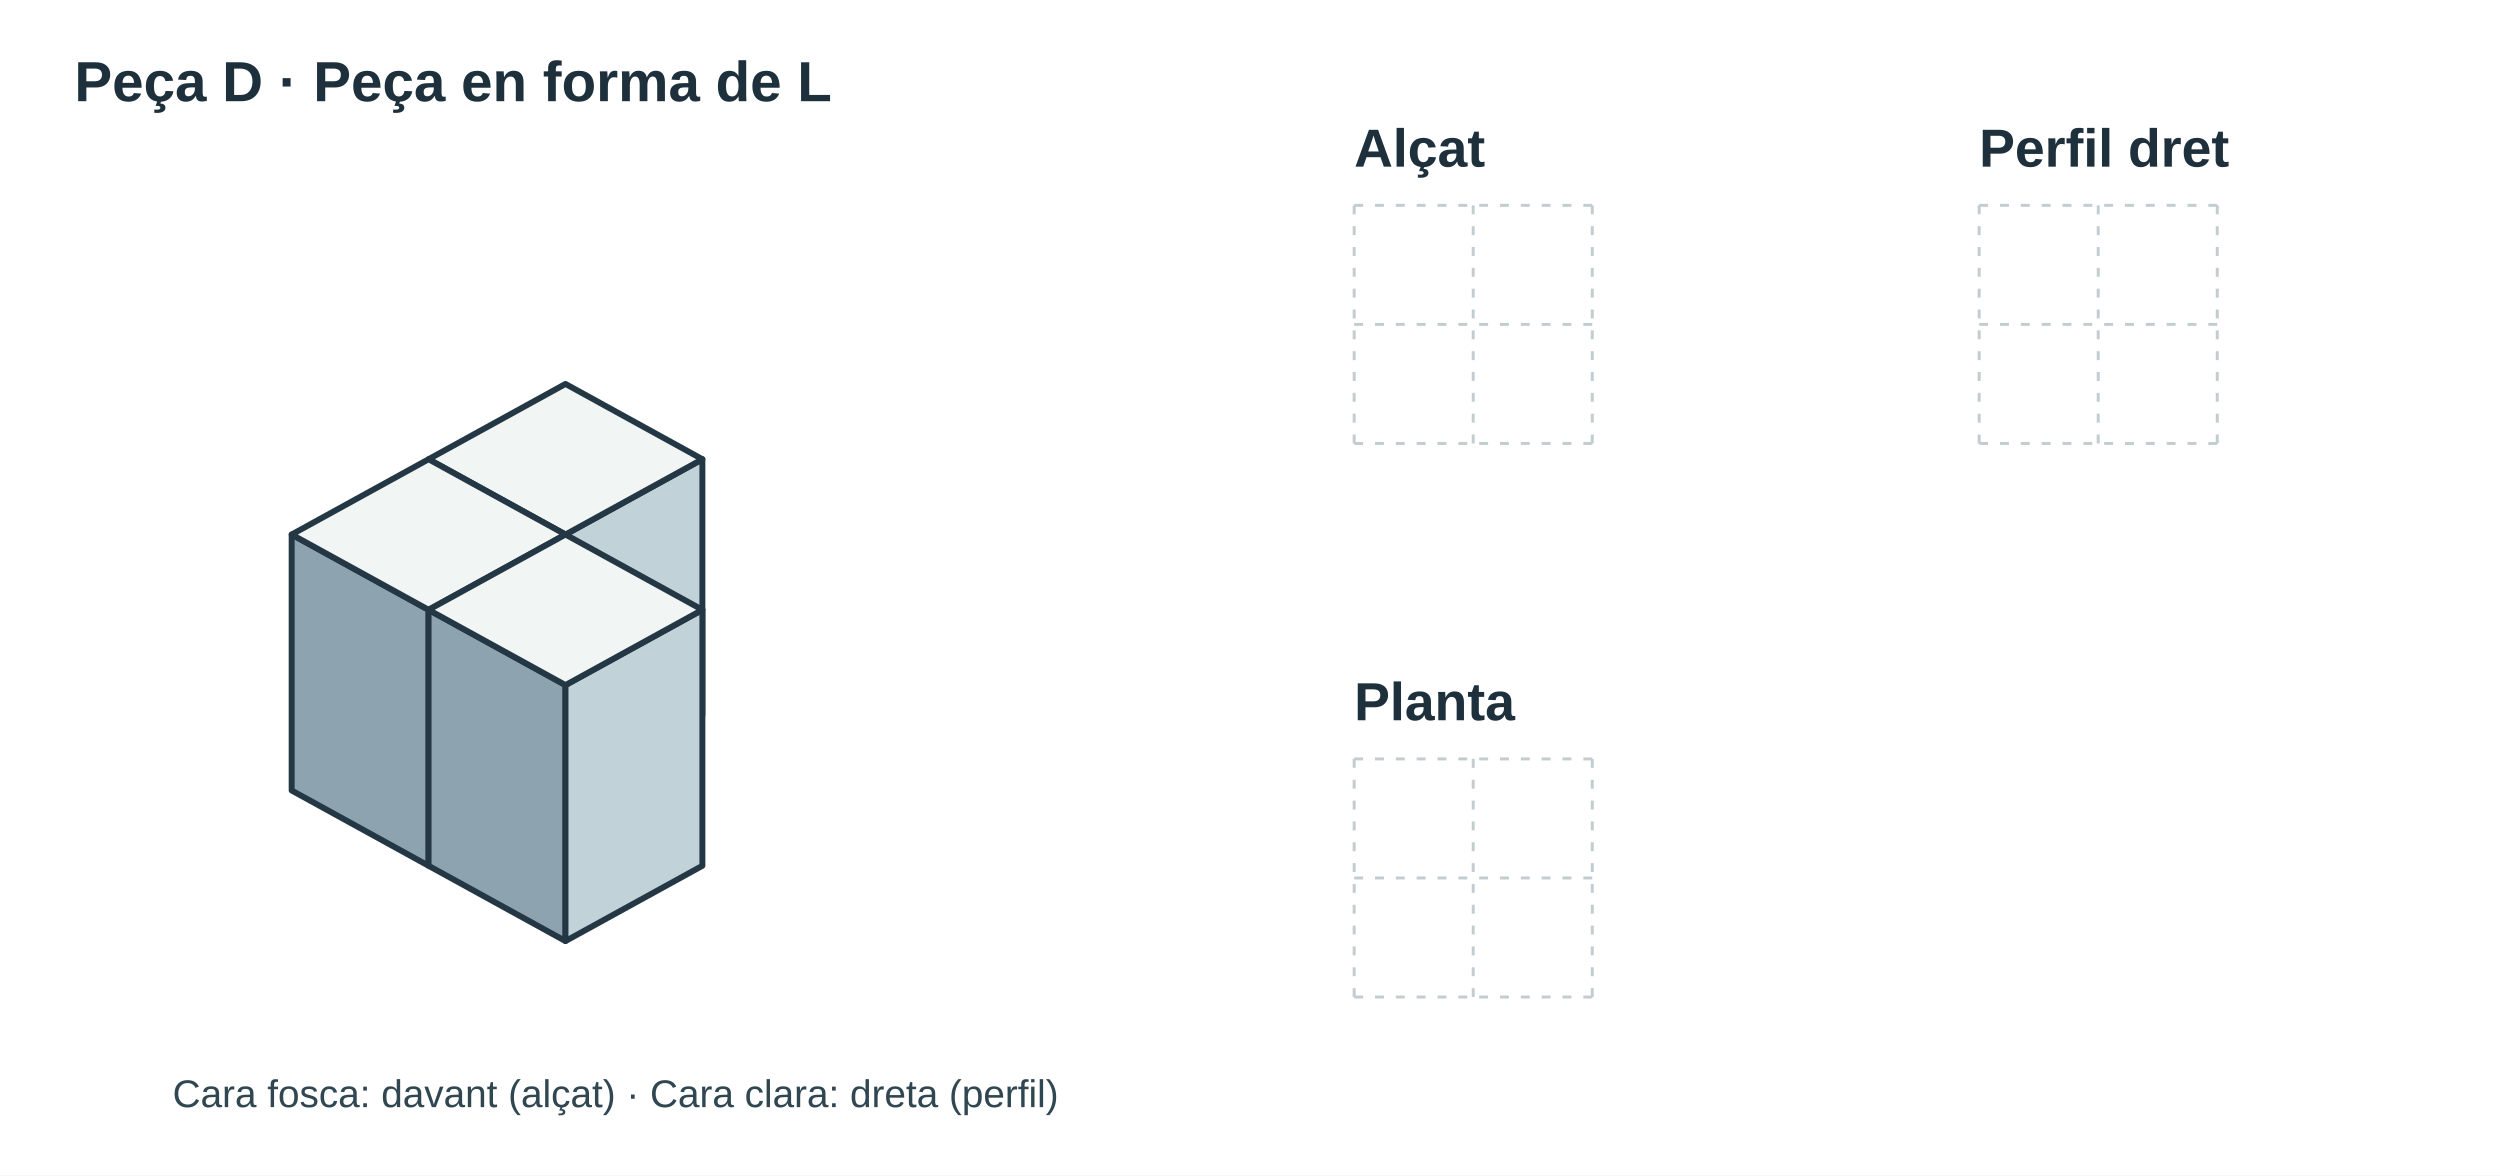
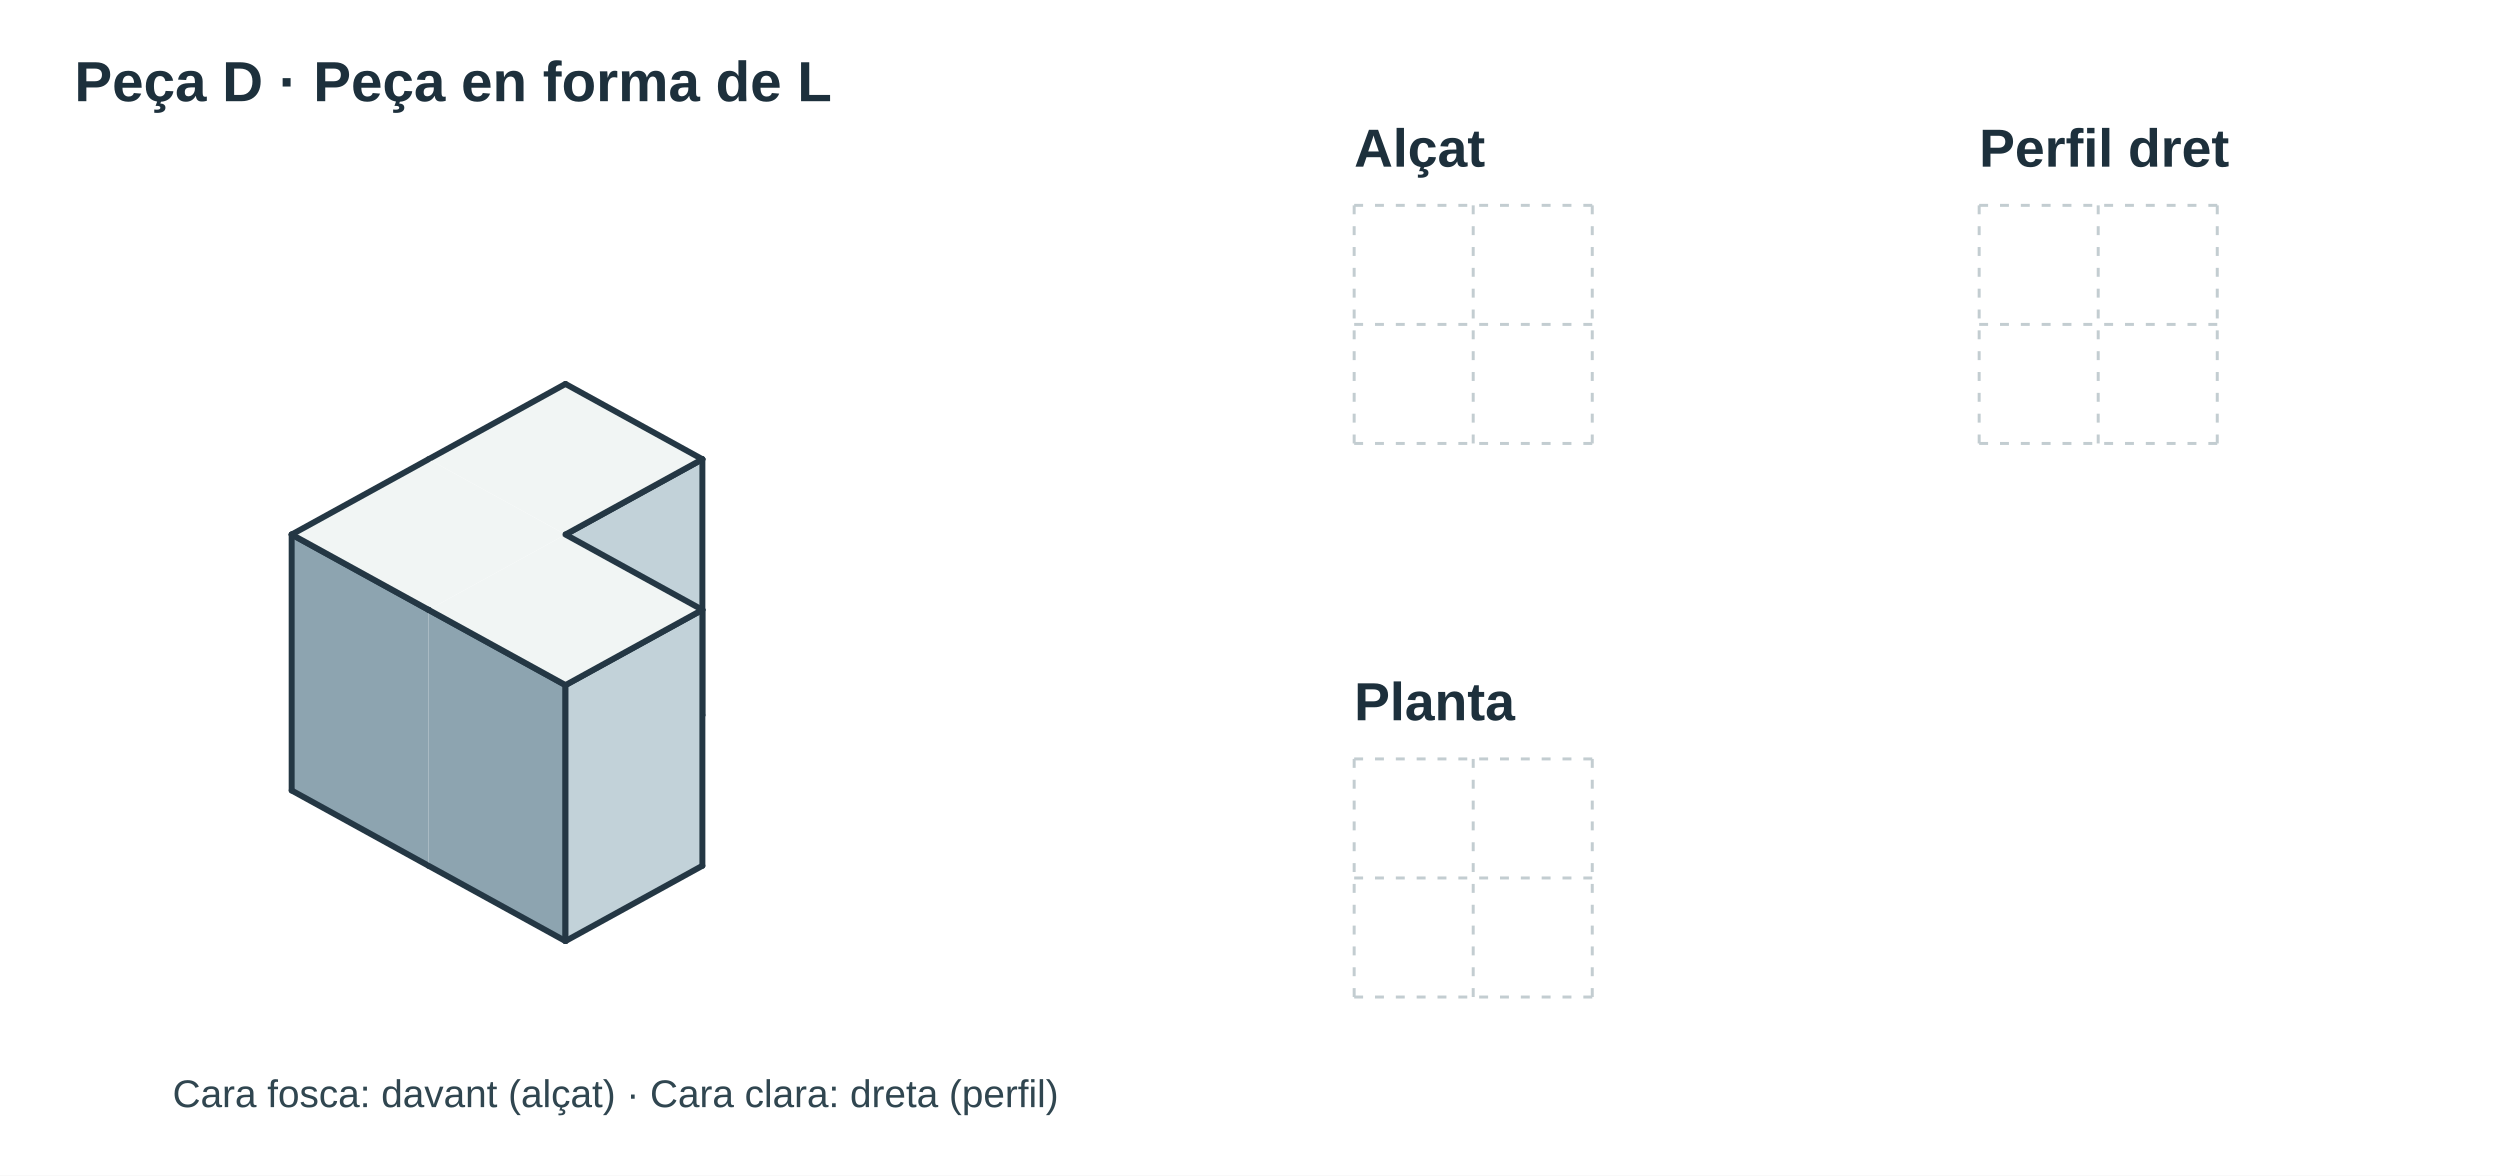
<svg xmlns="http://www.w3.org/2000/svg" width="840" height="395" viewBox="0 0 840 395" role="img" aria-labelledby="title desc">
  <rect width="840" height="395" fill="white" />
  <text x="25" y="34" font-family="Arial,sans-serif" font-size="19" font-weight="bold" fill="#1d303c">Peça D · Peça en forma de L</text>
  <text x="58" y="372" font-family="Arial,sans-serif" font-size="13" fill="#304650">Cara fosca: davant (alçat) · Cara clara: dreta (perfil)</text>
-   <polygon points="190.0,179.6 236.0,154.3 236.0,240.3 190.0,265.6" fill="#c2d2d9" stroke="#243744" stroke-width="2" stroke-linejoin="round" />
-   <polygon points="144.0,154.3 190.0,179.6 236.0,154.3 190.0,129.0" fill="#f1f5f4" stroke="#243744" stroke-width="2" stroke-linejoin="round" />
-   <polygon points="98.0,179.6 144.0,204.9 144.0,290.9 98.0,265.6" fill="#8da4b0" stroke="#243744" stroke-width="2" stroke-linejoin="round" />
-   <polygon points="98.0,179.6 144.0,204.9 190.0,179.6 144.0,154.3" fill="#f1f5f4" stroke="#243744" stroke-width="2" stroke-linejoin="round" />
-   <polygon points="144.0,204.9 190.0,230.2 190.0,316.2 144.0,290.9" fill="#8da4b0" stroke="#243744" stroke-width="2" stroke-linejoin="round" />
-   <polygon points="190.0,230.2 236.0,204.9 236.0,290.9 190.0,316.2" fill="#c2d2d9" stroke="#243744" stroke-width="2" stroke-linejoin="round" />
-   <polygon points="144.0,204.9 190.0,230.2 236.0,204.9 190.0,179.6" fill="#f1f5f4" stroke="#243744" stroke-width="2" stroke-linejoin="round" />
+   <polygon points="190.0,179.6 236.0,154.3 236.0,240.3 190.0,265.6" fill="#c2d2d9" />
+   <line x1="190.0" y1="179.6" x2="236.0" y2="154.3" stroke="#243744" stroke-width="2" stroke-linecap="round" />
+   <line x1="236.0" y1="154.3" x2="236.0" y2="240.3" stroke="#243744" stroke-width="2" stroke-linecap="round" />
+   <line x1="236.0" y1="240.3" x2="190.0" y2="265.6" stroke="#243744" stroke-width="2" stroke-linecap="round" />
+   <line x1="190.0" y1="265.6" x2="190.0" y2="179.6" stroke="#243744" stroke-width="2" stroke-linecap="round" />
+   <polygon points="144.0,154.3 190.0,179.6 236.0,154.3 190.0,129.0" fill="#f1f5f4" />
+   <line x1="190.0" y1="179.6" x2="236.0" y2="154.3" stroke="#243744" stroke-width="2" stroke-linecap="round" />
+   <line x1="236.0" y1="154.3" x2="190.0" y2="129.0" stroke="#243744" stroke-width="2" stroke-linecap="round" />
+   <line x1="190.0" y1="129.0" x2="144.0" y2="154.3" stroke="#243744" stroke-width="2" stroke-linecap="round" />
+   <polygon points="98.0,179.6 144.0,204.9 144.0,290.9 98.0,265.6" fill="#8da4b0" />
+   <line x1="98.0" y1="179.6" x2="144.0" y2="204.9" stroke="#243744" stroke-width="2" stroke-linecap="round" />
+   <line x1="144.0" y1="290.9" x2="98.0" y2="265.6" stroke="#243744" stroke-width="2" stroke-linecap="round" />
+   <line x1="98.0" y1="265.6" x2="98.0" y2="179.6" stroke="#243744" stroke-width="2" stroke-linecap="round" />
+   <polygon points="98.0,179.6 144.0,204.9 190.0,179.6 144.0,154.3" fill="#f1f5f4" />
+   <line x1="98.0" y1="179.6" x2="144.0" y2="204.9" stroke="#243744" stroke-width="2" stroke-linecap="round" />
+   <line x1="144.0" y1="154.3" x2="98.0" y2="179.6" stroke="#243744" stroke-width="2" stroke-linecap="round" />
+   <polygon points="144.0,204.9 190.0,230.2 190.0,316.2 144.0,290.9" fill="#8da4b0" />
+   <line x1="144.0" y1="204.9" x2="190.0" y2="230.2" stroke="#243744" stroke-width="2" stroke-linecap="round" />
+   <line x1="190.0" y1="230.2" x2="190.0" y2="316.2" stroke="#243744" stroke-width="2" stroke-linecap="round" />
+   <line x1="190.0" y1="316.2" x2="144.0" y2="290.9" stroke="#243744" stroke-width="2" stroke-linecap="round" />
+   <polygon points="190.0,230.2 236.0,204.9 236.0,290.9 190.0,316.2" fill="#c2d2d9" />
+   <line x1="190.0" y1="230.2" x2="236.0" y2="204.9" stroke="#243744" stroke-width="2" stroke-linecap="round" />
+   <line x1="236.0" y1="204.9" x2="236.0" y2="290.9" stroke="#243744" stroke-width="2" stroke-linecap="round" />
+   <line x1="236.0" y1="290.9" x2="190.0" y2="316.2" stroke="#243744" stroke-width="2" stroke-linecap="round" />
+   <line x1="190.0" y1="316.2" x2="190.0" y2="230.2" stroke="#243744" stroke-width="2" stroke-linecap="round" />
+   <polygon points="144.0,204.9 190.0,230.2 236.0,204.9 190.0,179.6" fill="#f1f5f4" />
+   <line x1="144.0" y1="204.9" x2="190.0" y2="230.2" stroke="#243744" stroke-width="2" stroke-linecap="round" />
+   <line x1="190.0" y1="230.2" x2="236.0" y2="204.9" stroke="#243744" stroke-width="2" stroke-linecap="round" />
+   <line x1="236.0" y1="204.9" x2="190.0" y2="179.6" stroke="#243744" stroke-width="2" stroke-linecap="round" />
  <text x="455" y="56" font-family="Arial,sans-serif" font-size="18" font-weight="bold" fill="#1d303c">Alçat</text>
  <text x="665" y="56" font-family="Arial,sans-serif" font-size="18" font-weight="bold" fill="#1d303c">Perfil dret</text>
  <text x="455" y="242" font-family="Arial,sans-serif" font-size="18" font-weight="bold" fill="#1d303c">Planta</text>
  <line x1="455" y1="69" x2="455" y2="149" stroke="#c3cdd1" stroke-width="1" stroke-dasharray="3 4" />
  <line x1="495" y1="69" x2="495" y2="149" stroke="#c3cdd1" stroke-width="1" stroke-dasharray="3 4" />
  <line x1="535" y1="69" x2="535" y2="149" stroke="#c3cdd1" stroke-width="1" stroke-dasharray="3 4" />
  <line x1="455" y1="69" x2="535" y2="69" stroke="#c3cdd1" stroke-width="1" stroke-dasharray="3 4" />
  <line x1="455" y1="109" x2="535" y2="109" stroke="#c3cdd1" stroke-width="1" stroke-dasharray="3 4" />
  <line x1="455" y1="149" x2="535" y2="149" stroke="#c3cdd1" stroke-width="1" stroke-dasharray="3 4" />
  <line x1="665" y1="69" x2="665" y2="149" stroke="#c3cdd1" stroke-width="1" stroke-dasharray="3 4" />
  <line x1="705" y1="69" x2="705" y2="149" stroke="#c3cdd1" stroke-width="1" stroke-dasharray="3 4" />
  <line x1="745" y1="69" x2="745" y2="149" stroke="#c3cdd1" stroke-width="1" stroke-dasharray="3 4" />
  <line x1="665" y1="69" x2="745" y2="69" stroke="#c3cdd1" stroke-width="1" stroke-dasharray="3 4" />
  <line x1="665" y1="109" x2="745" y2="109" stroke="#c3cdd1" stroke-width="1" stroke-dasharray="3 4" />
  <line x1="665" y1="149" x2="745" y2="149" stroke="#c3cdd1" stroke-width="1" stroke-dasharray="3 4" />
  <line x1="455" y1="255" x2="455" y2="335" stroke="#c3cdd1" stroke-width="1" stroke-dasharray="3 4" />
  <line x1="495" y1="255" x2="495" y2="335" stroke="#c3cdd1" stroke-width="1" stroke-dasharray="3 4" />
  <line x1="535" y1="255" x2="535" y2="335" stroke="#c3cdd1" stroke-width="1" stroke-dasharray="3 4" />
  <line x1="455" y1="255" x2="535" y2="255" stroke="#c3cdd1" stroke-width="1" stroke-dasharray="3 4" />
  <line x1="455" y1="295" x2="535" y2="295" stroke="#c3cdd1" stroke-width="1" stroke-dasharray="3 4" />
  <line x1="455" y1="335" x2="535" y2="335" stroke="#c3cdd1" stroke-width="1" stroke-dasharray="3 4" />
</svg>
